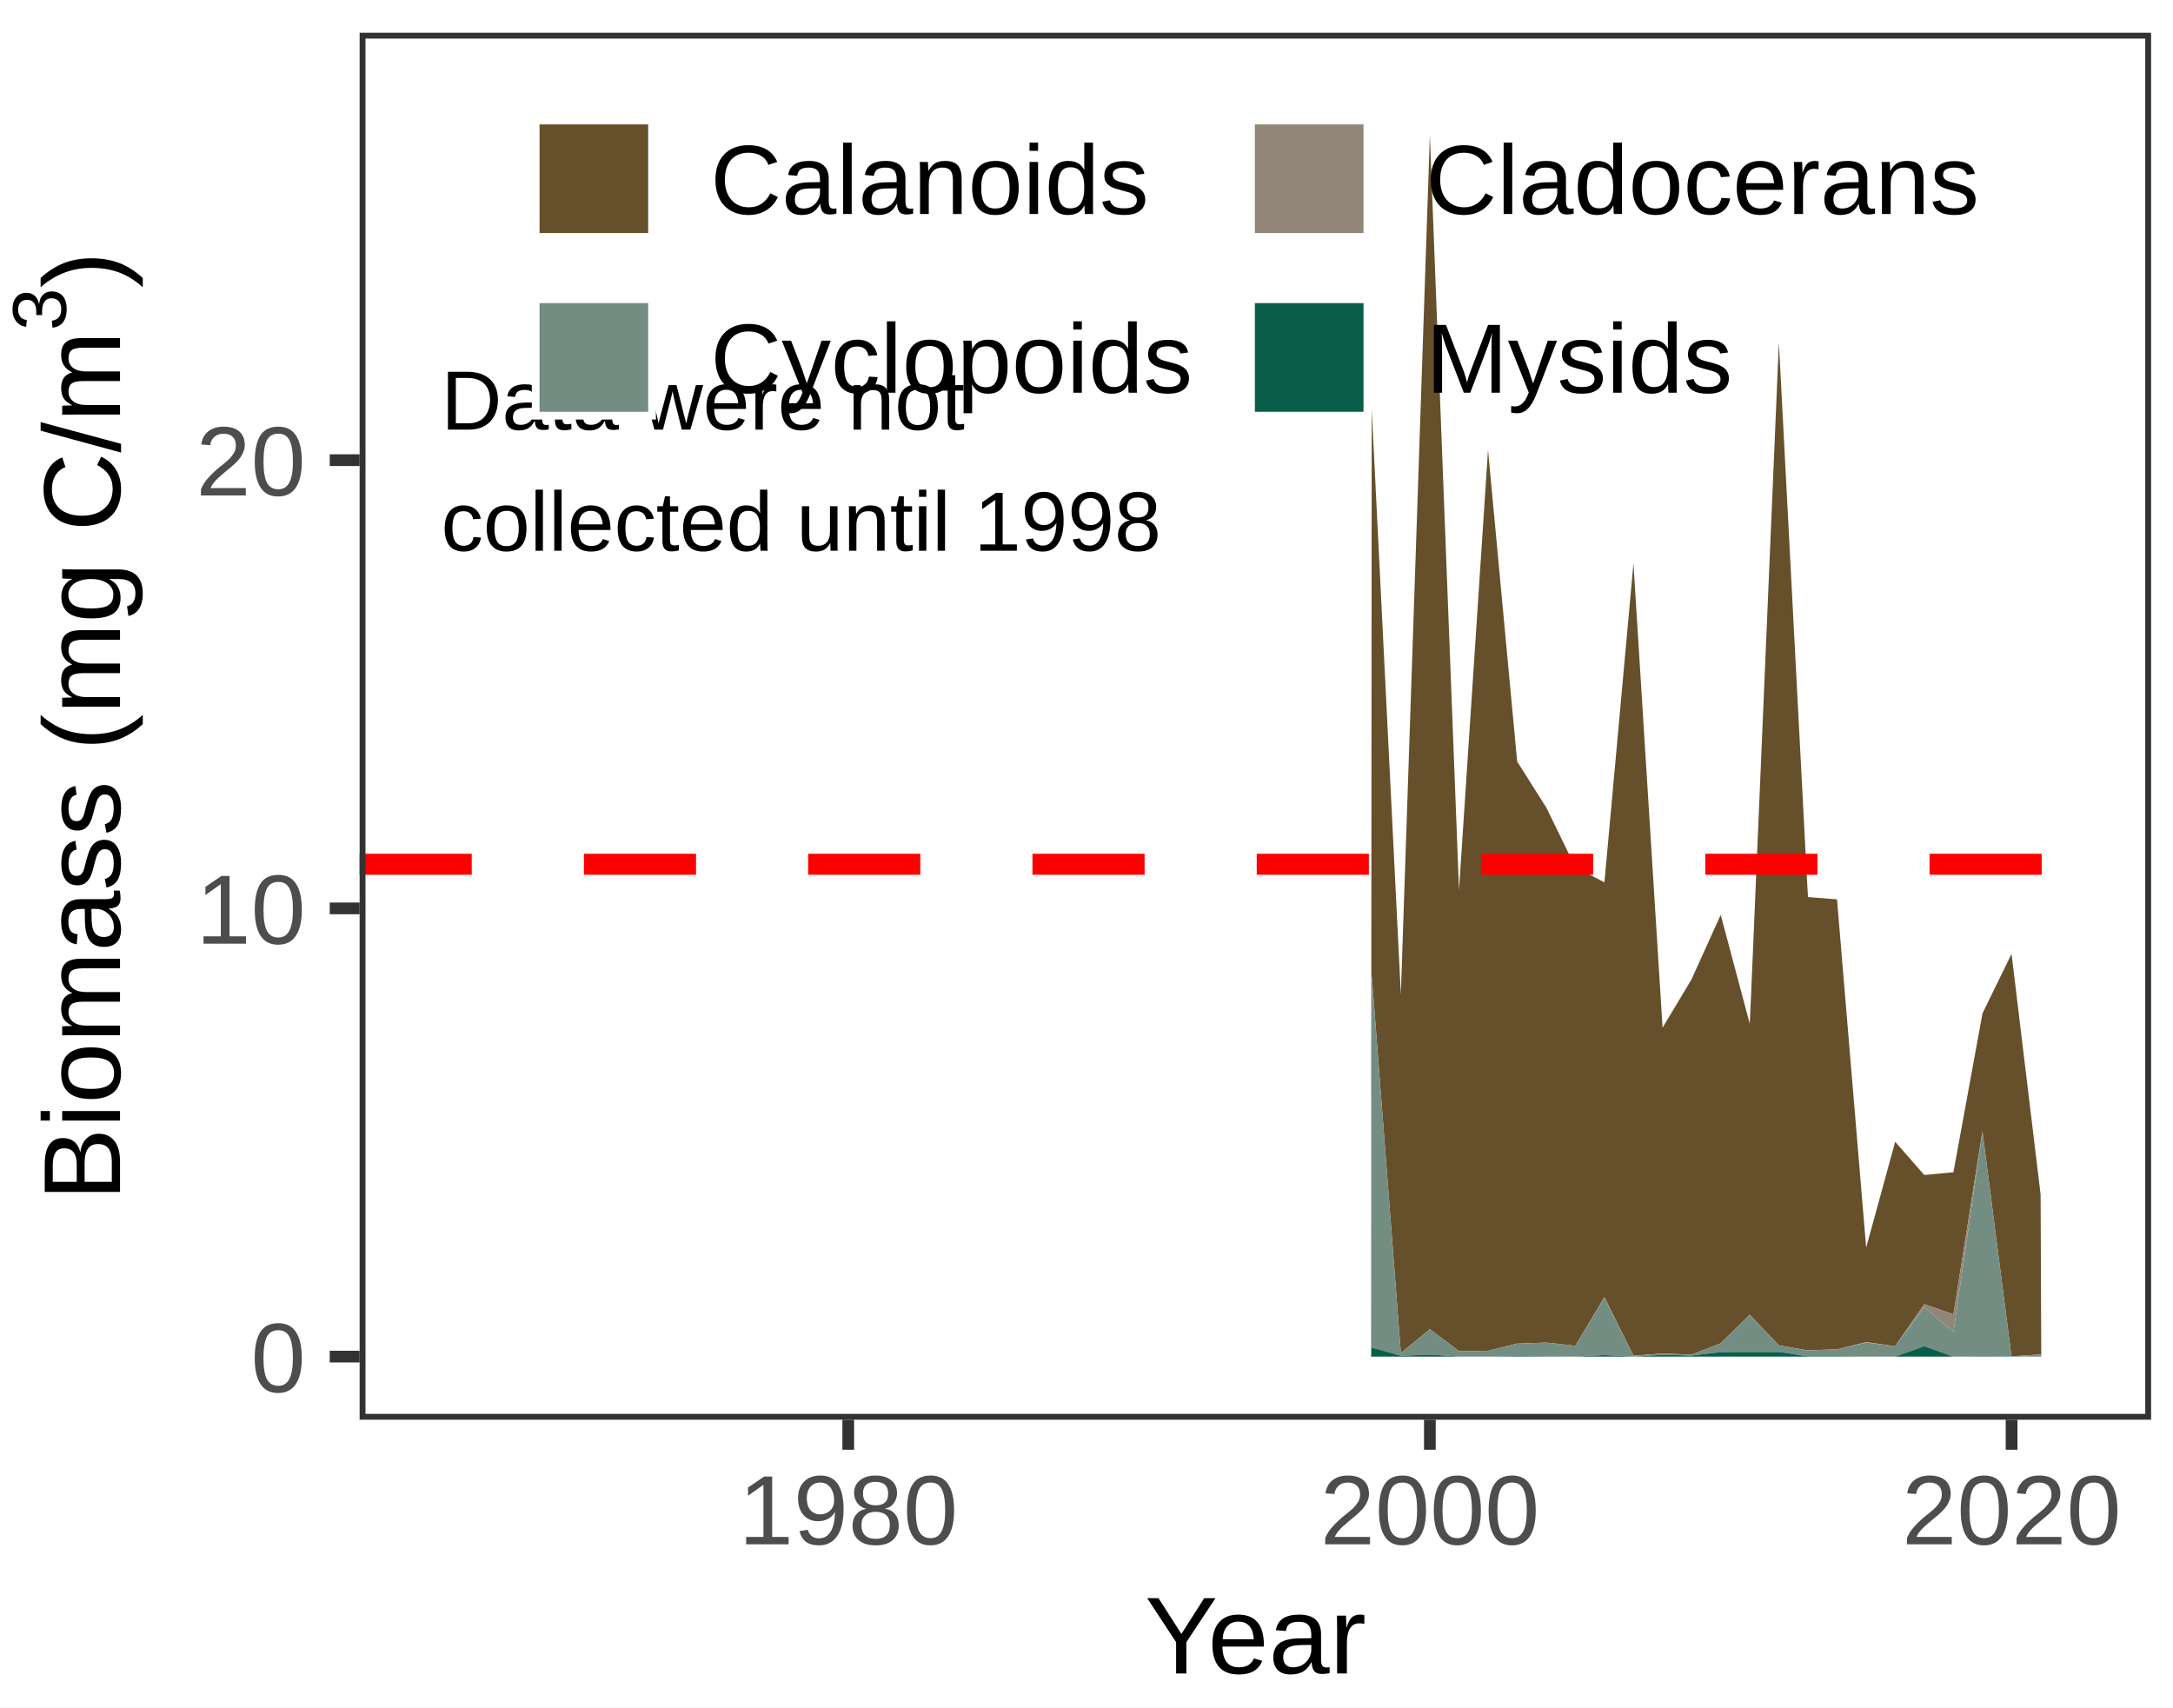
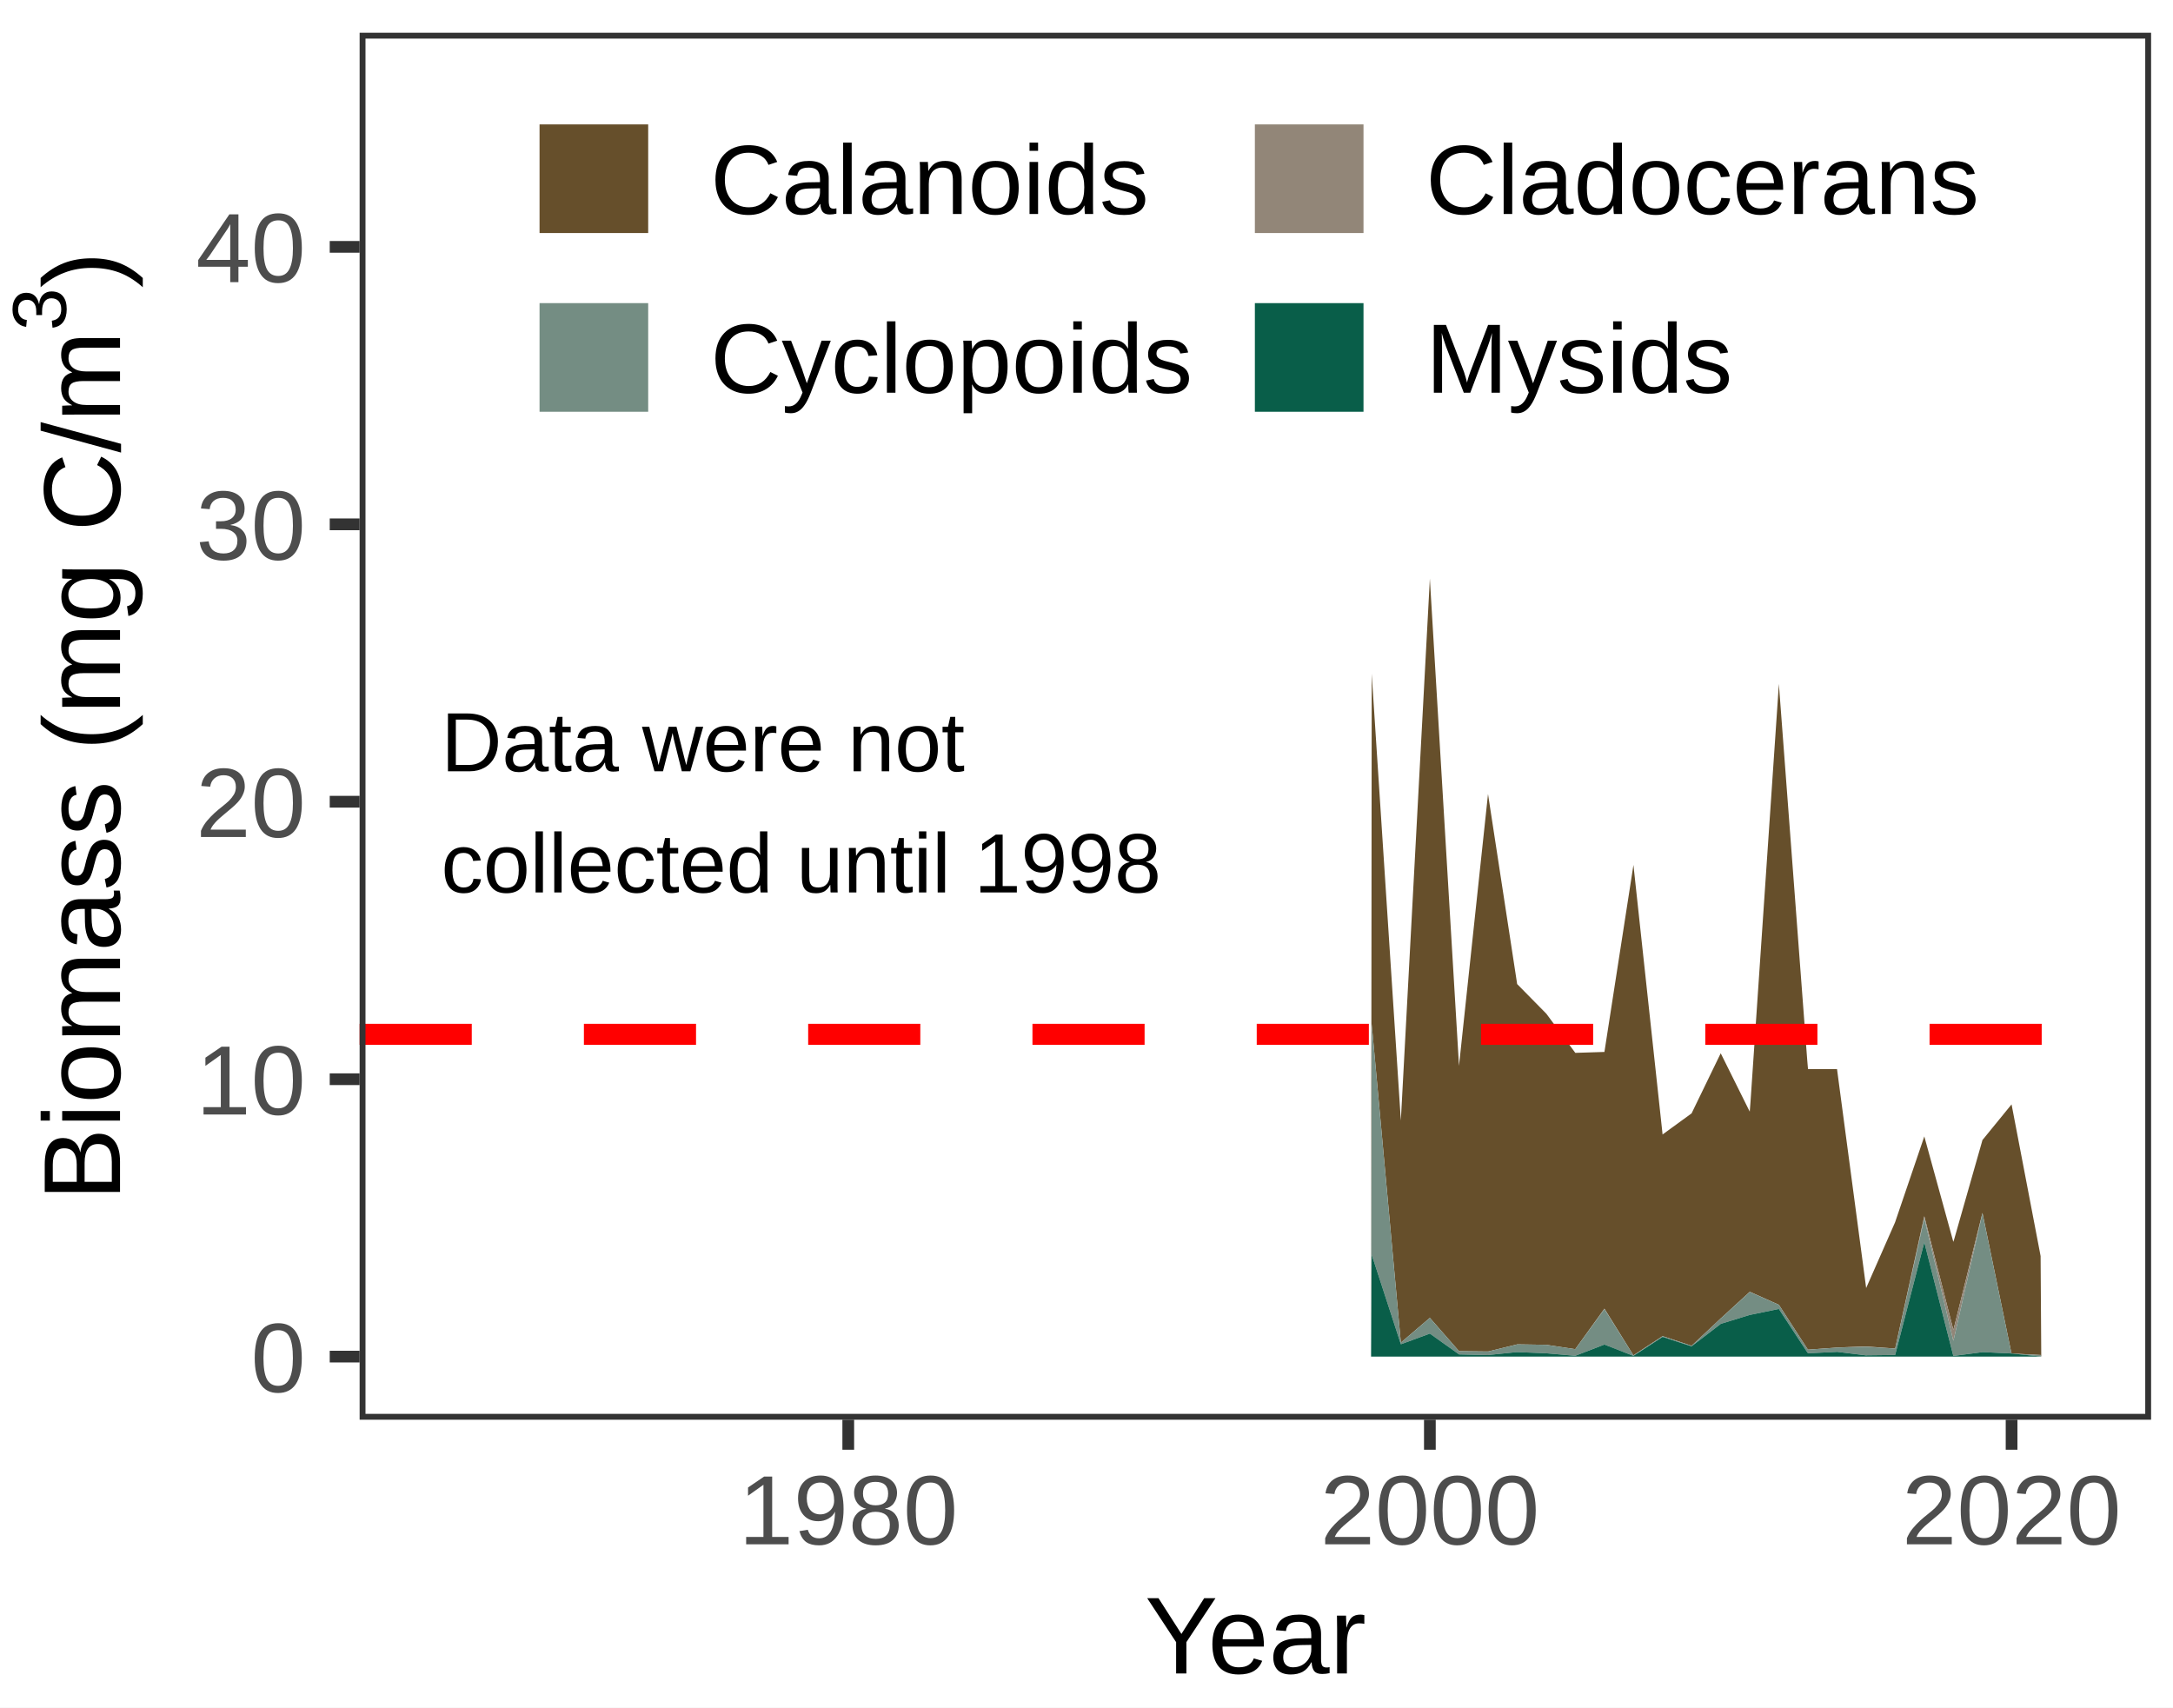
<svg xmlns="http://www.w3.org/2000/svg" class="svglite" width="198.43pt" height="155.91pt" viewBox="0 0 198.43 155.91">
  <defs>
    <style type="text/css">
    .svglite line, .svglite polyline, .svglite polygon, .svglite path, .svglite rect, .svglite circle {
      fill: none;
      stroke: #000000;
      stroke-linecap: round;
      stroke-linejoin: round;
      stroke-miterlimit: 10.00;
    }
    .svglite text {
      white-space: pre;
    }
  </style>
  </defs>
  <rect width="100%" height="100%" style="stroke: none; fill: #FFFFFF;" />
  <defs>
    <clipPath id="cpMC4wMHwxOTguNDN8MC4wMHwxNTUuOTE=">
      <rect x="0.00" y="0.00" width="198.43" height="155.91" />
    </clipPath>
  </defs>
  <g clip-path="url(#cpMC4wMHwxOTguNDN8MC4wMHwxNTUuOTE=)">
    <rect x="0.00" y="0.00" width="198.43" height="155.91" style="stroke-width: 1.07; stroke: #FFFFFF; fill: #FFFFFF;" />
  </g>
  <defs>
    <clipPath id="cpMzIuODR8MTk2LjQzfDIuOTl8MTI5LjY0">
      <rect x="32.84" y="2.99" width="163.59" height="126.65" />
    </clipPath>
  </defs>
  <g clip-path="url(#cpMzIuODR8MTk2LjQzfDIuOTl8MTI5LjY0)">
    <rect x="32.84" y="2.99" width="163.59" height="126.65" style="stroke-width: 1.07; stroke: none; fill: #FFFFFF;" />
-     <polygon points="125.26,37.33 125.32,38.56 127.86,89.58 127.92,90.81 127.98,89.00 130.51,14.11 130.57,12.31 130.63,13.90 133.17,79.70 133.23,81.29 133.29,80.36 135.82,42.01 135.88,41.08 135.94,41.73 138.48,68.88 138.54,69.54 138.60,69.63 141.13,73.63 141.20,73.73 141.26,73.86 143.79,79.05 143.85,79.17 143.91,79.21 146.45,80.54 146.51,80.58 146.57,79.91 149.10,52.11 149.16,51.44 149.22,52.41 151.76,92.87 151.82,93.85 151.88,93.74 154.41,89.52 154.47,89.42 154.53,89.28 157.07,83.67 157.13,83.54 157.19,83.77 159.72,93.25 159.78,93.48 159.85,92.05 162.38,32.68 162.44,31.25 162.50,32.41 165.03,80.75 165.10,81.91 165.16,81.92 167.69,82.12 167.75,82.12 167.81,82.85 170.35,113.20 170.41,113.93 170.47,113.71 173.00,104.48 173.06,104.26 173.12,104.33 175.66,107.23 175.72,107.30 175.78,107.29 178.31,107.05 178.37,107.05 178.44,106.71 180.97,92.88 181.03,92.55 181.09,92.42 183.62,87.24 183.69,87.11 183.75,87.62 186.28,108.57 186.34,109.08 186.40,123.88 186.34,123.67 186.28,123.68 183.75,123.85 183.69,123.86 183.62,123.39 181.09,103.78 181.03,103.30 180.97,103.69 178.44,119.63 178.37,120.02 178.31,120.00 175.78,119.11 175.72,119.09 175.66,119.18 173.12,122.84 173.06,122.93 173.00,122.92 170.47,122.56 170.41,122.55 170.35,122.57 167.81,123.20 167.75,123.21 167.69,123.21 165.16,123.30 165.10,123.31 165.03,123.30 162.50,122.86 162.44,122.85 162.38,122.79 159.85,120.13 159.78,120.06 159.72,120.12 157.19,122.60 157.13,122.66 157.07,122.69 154.53,123.67 154.47,123.69 154.41,123.69 151.88,123.60 151.82,123.60 151.76,123.60 149.22,123.79 149.16,123.80 149.10,123.67 146.57,118.58 146.51,118.45 146.45,118.56 143.91,122.79 143.85,122.89 143.79,122.88 141.26,122.60 141.20,122.60 141.13,122.60 138.60,122.69 138.54,122.69 138.48,122.70 135.94,123.33 135.88,123.35 135.82,123.35 133.29,123.38 133.23,123.38 133.17,123.33 130.63,121.42 130.57,121.37 130.51,121.42 127.98,123.50 127.92,123.55 127.86,122.76 125.32,89.82 125.26,89.03 125.20,123.88 " style="stroke-width: 0.00; stroke: none; stroke-linecap: butt; fill: #664F2B;" />
-     <polyline points="125.26,37.33 125.32,38.56 127.86,89.58 127.92,90.81 127.98,89.00 130.51,14.11 130.57,12.31 130.63,13.90 133.17,79.70 133.23,81.29 133.29,80.36 135.82,42.01 135.88,41.08 135.94,41.73 138.48,68.88 138.54,69.54 138.60,69.63 141.13,73.63 141.20,73.73 141.26,73.86 143.79,79.05 143.85,79.17 143.91,79.21 146.45,80.54 146.51,80.58 146.57,79.91 149.10,52.11 149.16,51.44 149.22,52.41 151.76,92.87 151.82,93.85 151.88,93.74 154.41,89.52 154.47,89.42 154.53,89.28 157.07,83.67 157.13,83.54 157.19,83.77 159.72,93.25 159.78,93.48 159.85,92.05 162.38,32.68 162.44,31.25 162.50,32.41 165.03,80.75 165.10,81.91 165.16,81.92 167.69,82.12 167.75,82.12 167.81,82.85 170.35,113.20 170.41,113.93 170.47,113.71 173.00,104.48 173.06,104.26 173.12,104.33 175.66,107.23 175.72,107.30 175.78,107.29 178.31,107.05 178.37,107.05 178.44,106.71 180.97,92.88 181.03,92.55 181.09,92.42 183.62,87.24 183.69,87.11 183.75,87.62 186.28,108.57 186.34,109.08 " style="stroke-width: 1.07; stroke: none; stroke-linecap: butt;" />
-     <polygon points="125.26,89.03 125.32,89.82 127.86,122.76 127.92,123.55 127.98,123.50 130.51,121.42 130.57,121.37 130.63,121.42 133.17,123.33 133.23,123.38 133.29,123.38 135.82,123.35 135.88,123.35 135.94,123.33 138.48,122.70 138.54,122.69 138.60,122.69 141.13,122.60 141.20,122.60 141.26,122.60 143.79,122.88 143.85,122.89 143.91,122.79 146.45,118.56 146.51,118.45 146.57,118.58 149.10,123.67 149.16,123.80 149.22,123.79 151.76,123.60 151.82,123.60 151.88,123.60 154.41,123.69 154.47,123.69 154.53,123.67 157.07,122.69 157.13,122.66 157.19,122.60 159.72,120.12 159.78,120.06 159.85,120.13 162.38,122.79 162.44,122.85 162.50,122.86 165.03,123.30 165.10,123.31 165.16,123.30 167.69,123.21 167.75,123.21 167.81,123.20 170.35,122.57 170.41,122.55 170.47,122.56 173.00,122.92 173.06,122.93 173.12,122.84 175.66,119.18 175.72,119.09 175.78,119.11 178.31,120.00 178.37,120.02 178.44,119.63 180.97,103.69 181.03,103.30 181.09,103.78 183.62,123.39 183.69,123.86 183.75,123.85 186.28,123.68 186.34,123.67 186.40,123.88 186.34,123.67 186.28,123.68 183.75,123.85 183.69,123.86 183.62,123.39 181.09,103.81 181.03,103.33 180.97,103.75 178.44,121.22 178.37,121.64 178.31,121.59 175.78,119.43 175.72,119.38 175.66,119.46 173.12,122.85 173.06,122.93 173.00,122.92 170.47,122.60 170.41,122.59 170.35,122.61 167.81,123.20 167.75,123.21 167.69,123.21 165.16,123.30 165.10,123.31 165.03,123.30 162.50,122.86 162.44,122.85 162.38,122.79 159.85,120.14 159.78,120.08 159.72,120.14 157.19,122.60 157.13,122.66 157.07,122.69 154.53,123.67 154.47,123.69 154.41,123.69 151.88,123.60 151.82,123.60 151.76,123.60 149.22,123.80 149.16,123.80 149.10,123.68 146.57,118.63 146.51,118.51 146.45,118.61 143.91,122.79 143.85,122.89 143.79,122.88 141.26,122.60 141.20,122.60 141.13,122.60 138.60,122.69 138.54,122.69 138.48,122.70 135.94,123.33 135.88,123.35 135.82,123.35 133.29,123.38 133.23,123.38 133.17,123.33 130.63,121.42 130.57,121.37 130.51,121.42 127.98,123.50 127.92,123.55 127.86,122.76 125.32,89.82 125.26,89.03 125.20,123.88 " style="stroke-width: 0.00; stroke: none; stroke-linecap: butt; fill: #928678;" />
-     <polyline points="125.26,89.03 125.32,89.82 127.86,122.76 127.92,123.55 127.98,123.50 130.51,121.42 130.57,121.37 130.63,121.42 133.17,123.33 133.23,123.38 133.29,123.38 135.82,123.35 135.88,123.35 135.94,123.33 138.48,122.70 138.54,122.69 138.60,122.69 141.13,122.60 141.20,122.60 141.26,122.60 143.79,122.88 143.85,122.89 143.91,122.79 146.45,118.56 146.51,118.45 146.57,118.58 149.10,123.67 149.16,123.80 149.22,123.79 151.76,123.60 151.82,123.60 151.88,123.60 154.41,123.69 154.47,123.69 154.53,123.67 157.07,122.69 157.13,122.66 157.19,122.60 159.72,120.12 159.78,120.06 159.85,120.13 162.38,122.79 162.44,122.85 162.50,122.86 165.03,123.30 165.10,123.31 165.16,123.30 167.69,123.21 167.75,123.21 167.81,123.20 170.35,122.57 170.41,122.55 170.47,122.56 173.00,122.92 173.06,122.93 173.12,122.84 175.66,119.18 175.72,119.09 175.78,119.11 178.31,120.00 178.37,120.02 178.44,119.63 180.97,103.69 181.03,103.30 181.09,103.78 183.62,123.39 183.69,123.86 183.75,123.85 186.28,123.68 186.34,123.67 " style="stroke-width: 1.07; stroke: none; stroke-linecap: butt;" />
-     <polygon points="125.26,89.03 125.32,89.82 127.86,122.76 127.92,123.55 127.98,123.50 130.51,121.42 130.57,121.37 130.63,121.42 133.17,123.33 133.23,123.38 133.29,123.38 135.82,123.35 135.88,123.35 135.94,123.33 138.48,122.70 138.54,122.69 138.60,122.69 141.13,122.60 141.20,122.60 141.26,122.60 143.79,122.88 143.85,122.89 143.91,122.79 146.45,118.61 146.51,118.51 146.57,118.63 149.10,123.68 149.16,123.80 149.22,123.80 151.76,123.60 151.82,123.60 151.88,123.60 154.41,123.69 154.47,123.69 154.53,123.67 157.07,122.69 157.13,122.66 157.19,122.60 159.72,120.14 159.78,120.08 159.85,120.14 162.38,122.79 162.44,122.85 162.50,122.86 165.03,123.30 165.10,123.31 165.16,123.30 167.69,123.21 167.75,123.21 167.81,123.20 170.35,122.61 170.41,122.59 170.47,122.60 173.00,122.92 173.06,122.93 173.12,122.85 175.66,119.46 175.72,119.38 175.78,119.43 178.31,121.59 178.37,121.64 178.44,121.22 180.97,103.75 181.03,103.33 181.09,103.81 183.62,123.39 183.69,123.86 183.75,123.85 186.28,123.68 186.34,123.67 186.40,123.88 186.34,123.88 186.28,123.88 183.75,123.86 183.69,123.86 183.62,123.86 181.09,123.84 181.03,123.84 180.97,123.84 178.44,123.88 178.37,123.88 178.31,123.86 175.78,122.95 175.72,122.93 175.66,122.95 173.12,123.85 173.06,123.87 173.00,123.87 170.47,123.87 170.41,123.87 170.35,123.87 167.81,123.84 167.75,123.84 167.69,123.84 165.16,123.84 165.10,123.84 165.03,123.84 162.50,123.46 162.44,123.46 162.38,123.46 159.85,123.46 159.78,123.46 159.72,123.46 157.19,123.47 157.13,123.47 157.07,123.47 154.53,123.77 154.47,123.78 154.41,123.78 151.88,123.71 151.82,123.71 151.76,123.72 149.22,123.87 149.16,123.88 149.10,123.87 146.57,123.74 146.51,123.74 146.45,123.74 143.91,123.87 143.85,123.87 143.79,123.87 141.26,123.85 141.20,123.85 141.13,123.85 138.60,123.83 138.54,123.83 138.48,123.83 135.94,123.87 135.88,123.87 135.82,123.87 133.29,123.86 133.23,123.86 133.17,123.86 130.63,123.70 130.57,123.70 130.51,123.70 127.98,123.80 127.92,123.80 127.86,123.78 125.32,123.07 125.26,123.05 125.20,123.88 " style="stroke-width: 0.00; stroke: none; stroke-linecap: butt; fill: #748D83;" />
-     <polyline points="125.26,89.03 125.32,89.82 127.86,122.76 127.92,123.55 127.98,123.50 130.51,121.42 130.57,121.37 130.63,121.42 133.17,123.33 133.23,123.38 133.29,123.38 135.82,123.35 135.88,123.35 135.94,123.33 138.48,122.70 138.54,122.69 138.60,122.69 141.13,122.60 141.20,122.60 141.26,122.60 143.79,122.88 143.85,122.89 143.91,122.79 146.45,118.61 146.51,118.51 146.57,118.63 149.10,123.68 149.16,123.80 149.22,123.80 151.76,123.60 151.82,123.60 151.88,123.60 154.41,123.69 154.47,123.69 154.53,123.67 157.07,122.69 157.13,122.66 157.19,122.60 159.72,120.14 159.78,120.08 159.85,120.14 162.38,122.79 162.44,122.85 162.50,122.86 165.03,123.30 165.10,123.31 165.16,123.30 167.69,123.21 167.75,123.21 167.81,123.20 170.35,122.61 170.41,122.59 170.47,122.60 173.00,122.92 173.06,122.93 173.12,122.85 175.66,119.46 175.72,119.38 175.78,119.43 178.31,121.59 178.37,121.64 178.44,121.22 180.97,103.75 181.03,103.33 181.09,103.81 183.62,123.39 183.69,123.86 183.75,123.85 186.28,123.68 186.34,123.67 " style="stroke-width: 1.07; stroke: none; stroke-linecap: butt;" />
-     <polygon points="125.26,123.05 125.32,123.07 127.86,123.78 127.92,123.80 127.98,123.80 130.51,123.70 130.57,123.70 130.63,123.70 133.17,123.86 133.23,123.86 133.29,123.86 135.82,123.87 135.88,123.87 135.94,123.87 138.48,123.83 138.54,123.83 138.60,123.83 141.13,123.85 141.20,123.85 141.26,123.85 143.79,123.87 143.85,123.87 143.91,123.87 146.45,123.74 146.51,123.74 146.57,123.74 149.10,123.87 149.16,123.88 149.22,123.87 151.76,123.72 151.82,123.71 151.88,123.71 154.41,123.78 154.47,123.78 154.53,123.77 157.07,123.47 157.13,123.47 157.19,123.47 159.72,123.46 159.78,123.46 159.85,123.46 162.38,123.46 162.44,123.46 162.50,123.46 165.03,123.84 165.10,123.84 165.16,123.84 167.69,123.84 167.75,123.84 167.81,123.84 170.35,123.87 170.41,123.87 170.47,123.87 173.00,123.87 173.06,123.87 173.12,123.85 175.66,122.95 175.72,122.93 175.78,122.95 178.31,123.86 178.37,123.88 178.44,123.88 180.97,123.84 181.03,123.84 181.09,123.84 183.62,123.86 183.69,123.86 183.75,123.86 186.28,123.88 186.34,123.88 186.40,123.88 186.34,123.88 186.28,123.88 183.75,123.88 183.69,123.88 183.62,123.88 181.09,123.88 181.03,123.88 180.97,123.88 178.44,123.88 178.37,123.88 178.31,123.88 175.78,123.88 175.72,123.88 175.66,123.88 173.12,123.88 173.06,123.88 173.00,123.88 170.47,123.88 170.41,123.88 170.35,123.88 167.81,123.88 167.75,123.88 167.69,123.88 165.16,123.88 165.10,123.88 165.03,123.88 162.50,123.88 162.44,123.88 162.38,123.88 159.85,123.88 159.78,123.88 159.72,123.88 157.19,123.88 157.13,123.88 157.07,123.88 154.53,123.88 154.47,123.88 154.41,123.88 151.88,123.88 151.82,123.88 151.76,123.88 149.22,123.88 149.16,123.88 149.10,123.88 146.57,123.88 146.51,123.88 146.45,123.88 143.91,123.88 143.85,123.88 143.79,123.88 141.26,123.88 141.20,123.88 141.13,123.88 138.60,123.88 138.54,123.88 138.48,123.88 135.94,123.88 135.88,123.88 135.82,123.88 133.29,123.88 133.23,123.88 133.17,123.88 130.63,123.88 130.57,123.88 130.51,123.88 127.98,123.88 127.92,123.88 127.86,123.88 125.32,123.88 125.26,123.88 125.20,123.88 " style="stroke-width: 0.00; stroke: none; stroke-linecap: butt; fill: #095E49;" />
-     <polyline points="125.26,123.05 125.32,123.07 127.86,123.78 127.92,123.80 127.98,123.80 130.51,123.70 130.57,123.70 130.63,123.70 133.17,123.86 133.23,123.86 133.29,123.86 135.82,123.87 135.88,123.87 135.94,123.87 138.48,123.83 138.54,123.83 138.60,123.83 141.13,123.85 141.20,123.85 141.26,123.85 143.79,123.87 143.85,123.87 143.91,123.87 146.45,123.74 146.51,123.74 146.57,123.74 149.10,123.87 149.16,123.88 149.22,123.87 151.76,123.72 151.82,123.71 151.88,123.71 154.41,123.78 154.47,123.78 154.53,123.77 157.07,123.47 157.13,123.47 157.19,123.47 159.72,123.46 159.78,123.46 159.85,123.46 162.38,123.46 162.44,123.46 162.50,123.46 165.03,123.84 165.10,123.84 165.16,123.84 167.69,123.84 167.75,123.84 167.81,123.84 170.35,123.87 170.41,123.87 170.47,123.87 173.00,123.87 173.06,123.87 173.12,123.85 175.66,122.95 175.72,122.93 175.78,122.95 178.31,123.86 178.37,123.88 178.44,123.88 180.97,123.84 181.03,123.84 181.09,123.84 183.62,123.86 183.69,123.86 183.75,123.86 186.28,123.88 186.34,123.88 " style="stroke-width: 1.07; stroke: none; stroke-linecap: butt;" />
-     <line x1="32.84" y1="78.92" x2="196.43" y2="78.92" style="stroke-width: 1.92; stroke: #FF0000; stroke-dasharray: 10.24,10.24; stroke-linecap: butt;" />
-     <text x="40.28" y="39.23" style="font-size: 7.68px; font-family: &quot;Arial&quot;;" textLength="49.92px" lengthAdjust="spacingAndGlyphs">Data were not </text>
-     <text x="40.28" y="50.29" style="font-size: 7.68px; font-family: &quot;Arial&quot;;" textLength="67.85px" lengthAdjust="spacingAndGlyphs"> collected until 1998</text>
+     <polygon points="125.26,61.52 125.32,62.46 127.86,101.39 127.92,102.33 127.98,101.19 130.51,53.97 130.57,52.83 130.63,53.86 133.17,96.30 133.23,97.33 133.29,96.76 135.82,73.07 135.88,72.50 135.94,72.90 138.48,89.46 138.54,89.86 138.60,89.92 141.13,92.49 141.20,92.56 141.26,92.64 143.79,96.06 143.85,96.14 143.91,96.14 146.45,96.06 146.51,96.06 146.57,95.67 149.10,79.37 149.16,78.98 149.22,79.55 151.76,103.03 151.82,103.60 151.88,103.55 154.41,101.71 154.47,101.67 154.53,101.54 157.07,96.30 157.13,96.18 157.19,96.30 159.72,101.39 159.78,101.51 159.85,100.61 162.38,63.35 162.44,62.45 162.50,63.26 165.03,96.81 165.10,97.62 165.16,97.62 167.69,97.62 167.75,97.62 167.81,98.08 170.35,117.16 170.41,117.62 170.47,117.48 173.00,111.73 173.06,111.59 173.12,111.41 175.66,103.95 175.72,103.77 175.78,103.99 178.31,113.18 178.37,113.40 178.44,113.19 180.97,104.32 181.03,104.10 181.09,104.03 183.62,100.93 183.69,100.85 183.75,101.17 186.28,114.38 186.34,114.70 186.40,123.88 186.34,123.73 186.28,123.73 183.75,123.60 183.69,123.60 183.62,123.30 181.09,111.05 181.03,110.76 180.97,111.00 178.44,121.19 178.37,121.43 178.31,121.19 175.78,111.30 175.72,111.06 175.66,111.34 173.12,122.86 173.06,123.14 173.00,123.14 170.47,122.96 170.41,122.95 170.35,122.95 167.81,123.05 167.75,123.05 167.69,123.06 165.16,123.24 165.10,123.24 165.03,123.15 162.50,119.24 162.44,119.15 162.38,119.12 159.85,117.99 159.78,117.97 159.72,118.02 157.19,120.34 157.13,120.39 157.07,120.45 154.53,122.83 154.47,122.89 154.41,122.87 151.88,122.03 151.82,122.01 151.76,122.05 149.22,123.72 149.16,123.76 149.10,123.67 146.57,119.60 146.51,119.50 146.45,119.59 143.91,123.11 143.85,123.20 143.79,123.19 141.26,122.81 141.20,122.80 141.13,122.80 138.60,122.76 138.54,122.76 138.48,122.78 135.94,123.40 135.88,123.41 135.82,123.41 133.29,123.38 133.23,123.38 133.17,123.31 130.63,120.41 130.57,120.34 130.51,120.39 127.98,122.55 127.92,122.60 127.86,121.93 125.32,94.18 125.26,93.51 125.20,123.88 " style="stroke-width: 0.00; stroke: none; stroke-linecap: butt; fill: #664F2B;" />
+     <polyline points="125.26,61.52 125.32,62.46 127.86,101.39 127.92,102.33 127.98,101.19 130.51,53.97 130.57,52.83 130.63,53.86 133.17,96.30 133.23,97.33 133.29,96.76 135.82,73.07 135.88,72.50 135.94,72.90 138.48,89.46 138.54,89.86 138.60,89.92 141.13,92.49 141.20,92.56 141.26,92.64 143.79,96.06 143.85,96.14 143.91,96.14 146.45,96.06 146.51,96.06 146.57,95.67 149.10,79.37 149.16,78.98 149.22,79.55 151.76,103.03 151.82,103.60 151.88,103.55 154.41,101.71 154.47,101.67 154.53,101.54 157.07,96.30 157.13,96.18 157.19,96.30 159.72,101.39 159.78,101.51 159.85,100.61 162.38,63.35 162.44,62.45 162.50,63.26 165.03,96.81 165.10,97.62 165.16,97.62 167.69,97.62 167.75,97.62 167.81,98.08 170.35,117.16 170.41,117.62 170.47,117.48 173.00,111.73 173.06,111.59 173.12,111.41 175.66,103.95 175.72,103.77 175.78,103.99 178.31,113.18 178.37,113.40 178.44,113.19 180.97,104.32 181.03,104.10 181.09,104.03 183.62,100.93 183.69,100.85 183.75,101.17 186.28,114.38 186.34,114.70 " style="stroke-width: 1.07; stroke: none; stroke-linecap: butt;" />
+     <polygon points="125.26,93.51 125.32,94.18 127.86,121.93 127.92,122.60 127.98,122.55 130.51,120.39 130.57,120.34 130.63,120.41 133.17,123.31 133.23,123.38 133.29,123.38 135.82,123.41 135.88,123.41 135.94,123.40 138.48,122.78 138.54,122.76 138.60,122.76 141.13,122.80 141.20,122.80 141.26,122.81 143.79,123.19 143.85,123.20 143.91,123.11 146.45,119.59 146.51,119.50 146.57,119.60 149.10,123.67 149.16,123.76 149.22,123.72 151.76,122.05 151.82,122.01 151.88,122.03 154.41,122.87 154.47,122.89 154.53,122.83 157.07,120.45 157.13,120.39 157.19,120.34 159.72,118.02 159.78,117.97 159.85,117.99 162.38,119.12 162.44,119.15 162.50,119.24 165.03,123.15 165.10,123.24 165.16,123.24 167.69,123.06 167.75,123.05 167.81,123.05 170.35,122.95 170.41,122.95 170.47,122.96 173.00,123.14 173.06,123.14 173.12,122.86 175.66,111.34 175.72,111.06 175.78,111.30 178.31,121.19 178.37,121.43 178.44,121.19 180.97,111.00 181.03,110.76 181.09,111.05 183.62,123.30 183.69,123.60 183.75,123.60 186.28,123.73 186.34,123.73 186.40,123.88 186.34,123.73 186.28,123.73 183.75,123.60 183.69,123.60 183.62,123.30 181.09,111.07 181.03,110.78 180.97,111.05 178.44,122.17 178.37,122.43 178.31,122.18 175.78,111.50 175.72,111.24 175.66,111.51 173.12,122.87 173.06,123.14 173.00,123.14 170.47,122.98 170.41,122.98 170.35,122.98 167.81,123.05 167.75,123.05 167.69,123.06 165.16,123.24 165.10,123.24 165.03,123.15 162.50,119.24 162.44,119.15 162.38,119.12 159.85,118.00 159.78,117.98 159.72,118.03 157.19,120.34 157.13,120.39 157.07,120.45 154.53,122.83 154.47,122.89 154.41,122.87 151.88,122.03 151.82,122.01 151.76,122.05 149.22,123.73 149.16,123.77 149.10,123.67 146.57,119.63 146.51,119.54 146.45,119.62 143.91,123.11 143.85,123.20 143.79,123.19 141.26,122.81 141.20,122.80 141.13,122.80 138.60,122.76 138.54,122.76 138.48,122.78 135.94,123.40 135.88,123.41 135.82,123.41 133.29,123.38 133.23,123.38 133.17,123.31 130.63,120.41 130.57,120.34 130.51,120.39 127.98,122.55 127.92,122.60 127.86,121.93 125.32,94.18 125.26,93.51 125.20,123.88 " style="stroke-width: 0.00; stroke: none; stroke-linecap: butt; fill: #928678;" />
+     <polyline points="125.26,93.51 125.32,94.18 127.86,121.93 127.92,122.60 127.98,122.55 130.51,120.39 130.57,120.34 130.63,120.41 133.17,123.31 133.23,123.38 133.29,123.38 135.82,123.41 135.88,123.41 135.94,123.40 138.48,122.78 138.54,122.76 138.60,122.76 141.13,122.80 141.20,122.80 141.26,122.81 143.79,123.19 143.85,123.20 143.91,123.11 146.45,119.59 146.51,119.50 146.57,119.60 149.10,123.67 149.16,123.76 149.22,123.72 151.76,122.05 151.82,122.01 151.88,122.03 154.41,122.87 154.47,122.89 154.53,122.83 157.07,120.45 157.13,120.39 157.19,120.34 159.72,118.02 159.78,117.97 159.85,117.99 162.38,119.12 162.44,119.15 162.50,119.24 165.03,123.15 165.10,123.24 165.16,123.24 167.69,123.06 167.75,123.05 167.81,123.05 170.35,122.95 170.41,122.95 170.47,122.96 173.00,123.14 173.06,123.14 173.12,122.86 175.66,111.34 175.72,111.06 175.78,111.30 178.31,121.19 178.37,121.43 178.44,121.19 180.97,111.00 181.03,110.76 181.09,111.05 183.62,123.30 183.69,123.60 183.75,123.60 186.28,123.73 186.34,123.73 " style="stroke-width: 1.07; stroke: none; stroke-linecap: butt;" />
+     <polygon points="125.26,93.51 125.32,94.18 127.86,121.93 127.92,122.60 127.98,122.55 130.51,120.39 130.57,120.34 130.63,120.41 133.17,123.31 133.23,123.38 133.29,123.38 135.82,123.41 135.88,123.41 135.94,123.40 138.48,122.78 138.54,122.76 138.60,122.76 141.13,122.80 141.20,122.80 141.26,122.81 143.79,123.19 143.85,123.20 143.91,123.11 146.45,119.62 146.51,119.54 146.57,119.63 149.10,123.67 149.16,123.77 149.22,123.73 151.76,122.05 151.82,122.01 151.88,122.03 154.41,122.87 154.47,122.89 154.53,122.83 157.07,120.45 157.13,120.39 157.19,120.34 159.72,118.03 159.78,117.98 159.85,118.00 162.38,119.12 162.44,119.15 162.50,119.24 165.03,123.15 165.10,123.24 165.16,123.24 167.69,123.06 167.75,123.05 167.81,123.05 170.35,122.98 170.41,122.98 170.47,122.98 173.00,123.14 173.06,123.14 173.12,122.87 175.66,111.51 175.72,111.24 175.78,111.50 178.31,122.18 178.37,122.43 178.44,122.17 180.97,111.05 181.03,110.78 181.09,111.07 183.62,123.30 183.69,123.60 183.75,123.60 186.28,123.73 186.34,123.73 186.40,123.88 186.34,123.86 186.28,123.86 183.75,123.60 183.69,123.60 183.62,123.59 181.09,123.47 181.03,123.47 180.97,123.48 178.44,123.81 178.37,123.82 178.31,123.58 175.78,113.68 175.72,113.44 175.66,113.67 173.12,123.49 173.06,123.72 173.00,123.73 170.47,123.76 170.41,123.77 170.35,123.76 167.81,123.45 167.75,123.44 167.69,123.45 165.16,123.57 165.10,123.57 165.03,123.48 162.50,119.62 162.44,119.53 162.38,119.54 159.85,120.06 159.78,120.07 159.72,120.09 157.19,120.87 157.13,120.89 157.07,120.94 154.53,122.89 154.47,122.94 154.41,122.92 151.88,122.10 151.82,122.08 151.76,122.12 149.22,123.77 149.16,123.81 149.10,123.79 146.57,122.80 146.51,122.77 146.45,122.80 143.91,123.78 143.85,123.81 143.79,123.80 141.26,123.58 141.20,123.58 141.13,123.57 138.60,123.47 138.54,123.47 138.48,123.47 135.94,123.73 135.88,123.74 135.82,123.74 133.29,123.68 133.23,123.68 133.17,123.63 130.63,121.82 130.57,121.77 130.51,121.80 127.98,122.73 127.92,122.75 127.86,122.56 125.32,114.76 125.26,114.57 125.20,123.88 " style="stroke-width: 0.00; stroke: none; stroke-linecap: butt; fill: #748D83;" />
+     <polyline points="125.26,93.51 125.32,94.18 127.86,121.93 127.92,122.60 127.98,122.55 130.51,120.39 130.57,120.34 130.63,120.41 133.17,123.31 133.23,123.38 133.29,123.38 135.82,123.41 135.88,123.41 135.94,123.40 138.48,122.78 138.54,122.76 138.60,122.76 141.13,122.80 141.20,122.80 141.26,122.81 143.79,123.19 143.85,123.20 143.91,123.11 146.45,119.62 146.51,119.54 146.57,119.63 149.10,123.67 149.16,123.77 149.22,123.73 151.76,122.05 151.82,122.01 151.88,122.03 154.41,122.87 154.47,122.89 154.53,122.83 157.07,120.45 157.13,120.39 157.19,120.34 159.72,118.03 159.78,117.98 159.85,118.00 162.38,119.12 162.44,119.15 162.50,119.24 165.03,123.15 165.10,123.24 165.16,123.24 167.69,123.06 167.75,123.05 167.81,123.05 170.35,122.98 170.41,122.98 170.47,122.98 173.00,123.14 173.06,123.14 173.12,122.87 175.66,111.51 175.72,111.24 175.78,111.50 178.31,122.18 178.37,122.43 178.44,122.17 180.97,111.05 181.03,110.78 181.09,111.07 183.62,123.30 183.69,123.60 183.75,123.60 186.28,123.73 186.34,123.73 " style="stroke-width: 1.07; stroke: none; stroke-linecap: butt;" />
+     <polygon points="125.26,114.57 125.32,114.76 127.86,122.56 127.92,122.75 127.98,122.73 130.51,121.80 130.57,121.77 130.63,121.82 133.17,123.63 133.23,123.68 133.29,123.68 135.82,123.74 135.88,123.74 135.94,123.73 138.48,123.47 138.54,123.47 138.60,123.47 141.13,123.57 141.20,123.58 141.26,123.58 143.79,123.80 143.85,123.81 143.91,123.78 146.45,122.80 146.51,122.77 146.57,122.80 149.10,123.79 149.16,123.81 149.22,123.77 151.76,122.12 151.82,122.08 151.88,122.10 154.41,122.92 154.47,122.94 154.53,122.89 157.07,120.94 157.13,120.89 157.19,120.87 159.72,120.09 159.78,120.07 159.85,120.06 162.38,119.54 162.44,119.53 162.50,119.62 165.03,123.48 165.10,123.57 165.16,123.57 167.69,123.45 167.75,123.44 167.81,123.45 170.35,123.76 170.41,123.77 170.47,123.76 173.00,123.73 173.06,123.72 173.12,123.49 175.66,113.67 175.72,113.44 175.78,113.68 178.31,123.58 178.37,123.82 178.44,123.81 180.97,123.48 181.03,123.47 181.09,123.47 183.62,123.59 183.69,123.60 183.75,123.60 186.28,123.86 186.34,123.86 186.40,123.88 186.34,123.88 186.28,123.88 183.75,123.88 183.69,123.88 183.62,123.88 181.09,123.88 181.03,123.88 180.97,123.88 178.44,123.88 178.37,123.88 178.31,123.88 175.78,123.88 175.72,123.88 175.66,123.88 173.12,123.88 173.06,123.88 173.00,123.88 170.47,123.88 170.41,123.88 170.35,123.88 167.81,123.88 167.75,123.88 167.69,123.88 165.16,123.88 165.10,123.88 165.03,123.88 162.50,123.88 162.44,123.88 162.38,123.88 159.85,123.88 159.78,123.88 159.72,123.88 157.19,123.88 157.13,123.88 157.07,123.88 154.53,123.88 154.47,123.88 154.41,123.88 151.88,123.88 151.82,123.88 151.76,123.88 149.22,123.88 149.16,123.88 149.10,123.88 146.57,123.88 146.51,123.88 146.45,123.88 143.91,123.88 143.85,123.88 143.79,123.88 141.26,123.88 141.20,123.88 141.13,123.88 138.60,123.88 138.54,123.88 138.48,123.88 135.94,123.88 135.88,123.88 135.82,123.88 133.29,123.88 133.23,123.88 133.17,123.88 130.63,123.88 130.57,123.88 130.51,123.88 127.98,123.88 127.92,123.88 127.86,123.88 125.32,123.88 125.26,123.88 125.20,123.88 " style="stroke-width: 0.00; stroke: none; stroke-linecap: butt; fill: #095E49;" />
+     <polyline points="125.26,114.57 125.32,114.76 127.86,122.56 127.92,122.75 127.98,122.73 130.51,121.80 130.57,121.77 130.63,121.82 133.17,123.63 133.23,123.68 133.29,123.68 135.82,123.74 135.88,123.74 135.94,123.73 138.48,123.47 138.54,123.47 138.60,123.47 141.13,123.57 141.20,123.58 141.26,123.58 143.79,123.80 143.85,123.81 143.91,123.78 146.45,122.80 146.51,122.77 146.57,122.80 149.10,123.79 149.16,123.81 149.22,123.77 151.76,122.12 151.82,122.08 151.88,122.10 154.41,122.92 154.47,122.94 154.53,122.89 157.07,120.94 157.13,120.89 157.19,120.87 159.72,120.09 159.78,120.07 159.85,120.06 162.38,119.54 162.44,119.53 162.50,119.62 165.03,123.48 165.10,123.57 165.16,123.57 167.69,123.45 167.75,123.44 167.81,123.45 170.35,123.76 170.41,123.77 170.47,123.76 173.00,123.73 173.06,123.72 173.12,123.49 175.66,113.67 175.72,113.44 175.78,113.68 178.31,123.58 178.37,123.82 178.44,123.81 180.97,123.48 181.03,123.47 181.09,123.47 183.62,123.59 183.69,123.60 183.75,123.60 186.28,123.86 186.34,123.86 " style="stroke-width: 1.07; stroke: none; stroke-linecap: butt;" />
+     <line x1="32.84" y1="94.45" x2="196.43" y2="94.45" style="stroke-width: 1.92; stroke: #FF0000; stroke-dasharray: 10.24,10.24; stroke-linecap: butt;" />
+     <text x="40.28" y="70.43" style="font-size: 7.68px; font-family: &quot;Arial&quot;;" textLength="49.92px" lengthAdjust="spacingAndGlyphs">Data were not </text>
+     <text x="40.28" y="81.49" style="font-size: 7.68px; font-family: &quot;Arial&quot;;" textLength="67.85px" lengthAdjust="spacingAndGlyphs"> collected until 1998</text>
    <rect x="32.84" y="2.99" width="163.59" height="126.65" style="stroke-width: 1.07; stroke: #333333;" />
  </g>
  <g clip-path="url(#cpMC4wMHwxOTguNDN8MC4wMHwxNTUuOTE=)">
    <text x="27.91" y="127.11" text-anchor="end" style="font-size: 9.00px;fill: #4D4D4D; font-family: &quot;Arial&quot;;" textLength="5.00px" lengthAdjust="spacingAndGlyphs">0</text>
-     <text x="27.91" y="86.17" text-anchor="end" style="font-size: 9.00px;fill: #4D4D4D; font-family: &quot;Arial&quot;;" textLength="10.01px" lengthAdjust="spacingAndGlyphs">10</text>
-     <text x="27.91" y="45.24" text-anchor="end" style="font-size: 9.00px;fill: #4D4D4D; font-family: &quot;Arial&quot;;" textLength="10.01px" lengthAdjust="spacingAndGlyphs">20</text>
+     <text x="27.91" y="101.77" text-anchor="end" style="font-size: 9.00px;fill: #4D4D4D; font-family: &quot;Arial&quot;;" textLength="10.01px" lengthAdjust="spacingAndGlyphs">10</text>
+     <text x="27.91" y="76.43" text-anchor="end" style="font-size: 9.00px;fill: #4D4D4D; font-family: &quot;Arial&quot;;" textLength="10.01px" lengthAdjust="spacingAndGlyphs">20</text>
+     <text x="27.91" y="51.10" text-anchor="end" style="font-size: 9.00px;fill: #4D4D4D; font-family: &quot;Arial&quot;;" textLength="10.01px" lengthAdjust="spacingAndGlyphs">30</text>
+     <text x="27.91" y="25.76" text-anchor="end" style="font-size: 9.00px;fill: #4D4D4D; font-family: &quot;Arial&quot;;" textLength="10.01px" lengthAdjust="spacingAndGlyphs">40</text>
    <polyline points="30.11,123.88 32.84,123.88 " style="stroke-width: 1.07; stroke: #333333; stroke-linecap: butt;" />
-     <polyline points="30.11,82.95 32.84,82.95 " style="stroke-width: 1.07; stroke: #333333; stroke-linecap: butt;" />
-     <polyline points="30.11,42.02 32.84,42.02 " style="stroke-width: 1.07; stroke: #333333; stroke-linecap: butt;" />
+     <polyline points="30.11,98.55 32.84,98.55 " style="stroke-width: 1.07; stroke: #333333; stroke-linecap: butt;" />
+     <polyline points="30.11,73.21 32.84,73.21 " style="stroke-width: 1.07; stroke: #333333; stroke-linecap: butt;" />
+     <polyline points="30.11,47.88 32.84,47.88 " style="stroke-width: 1.07; stroke: #333333; stroke-linecap: butt;" />
+     <polyline points="30.11,22.54 32.84,22.54 " style="stroke-width: 1.07; stroke: #333333; stroke-linecap: butt;" />
    <polyline points="77.46,132.38 77.46,129.64 " style="stroke-width: 1.07; stroke: #333333; stroke-linecap: butt;" />
    <polyline points="130.57,132.38 130.57,129.64 " style="stroke-width: 1.07; stroke: #333333; stroke-linecap: butt;" />
    <polyline points="183.69,132.38 183.69,129.64 " style="stroke-width: 1.07; stroke: #333333; stroke-linecap: butt;" />
    <text x="77.46" y="141.02" text-anchor="middle" style="font-size: 9.00px;fill: #4D4D4D; font-family: &quot;Arial&quot;;" textLength="20.02px" lengthAdjust="spacingAndGlyphs">1980</text>
    <text x="130.57" y="141.02" text-anchor="middle" style="font-size: 9.00px;fill: #4D4D4D; font-family: &quot;Arial&quot;;" textLength="20.02px" lengthAdjust="spacingAndGlyphs">2000</text>
    <text x="183.69" y="141.02" text-anchor="middle" style="font-size: 9.00px;fill: #4D4D4D; font-family: &quot;Arial&quot;;" textLength="20.02px" lengthAdjust="spacingAndGlyphs">2020</text>
    <text x="114.64" y="152.81" text-anchor="middle" style="font-size: 10.00px; font-family: &quot;Arial&quot;;" textLength="20.22px" lengthAdjust="spacingAndGlyphs">Year</text>
    <text transform="translate(10.96,109.67) rotate(-90)" style="font-size: 10.00px; font-family: &quot;Arial&quot;;" textLength="79.48px" lengthAdjust="spacingAndGlyphs">Biomass (mg C/m</text>
    <text transform="translate(6.03,30.19) rotate(-90)" style="font-size: 7.00px; font-family: &quot;Arial&quot;;" textLength="3.90px" lengthAdjust="spacingAndGlyphs">3</text>
    <text transform="translate(10.96,26.29) rotate(-90)" style="font-size: 10.00px; font-family: &quot;Arial&quot;;" textLength="3.33px" lengthAdjust="spacingAndGlyphs">)</text>
    <rect x="48.56" y="10.65" width="11.34" height="11.34" style="stroke-width: 1.07; stroke: none; fill: #FFFFFF;" />
    <rect x="49.27" y="11.36" width="9.92" height="9.92" style="stroke-width: 1.07; stroke: none; stroke-linecap: butt; stroke-linejoin: miter; fill: #664F2B;" />
    <rect x="113.88" y="10.65" width="11.34" height="11.34" style="stroke-width: 1.07; stroke: none; fill: #FFFFFF;" />
    <rect x="114.59" y="11.36" width="9.92" height="9.92" style="stroke-width: 1.07; stroke: none; stroke-linecap: butt; stroke-linejoin: miter; fill: #928678;" />
    <rect x="48.56" y="26.97" width="11.34" height="11.34" style="stroke-width: 1.07; stroke: none; fill: #FFFFFF;" />
    <rect x="49.27" y="27.68" width="9.92" height="9.92" style="stroke-width: 1.07; stroke: none; stroke-linecap: butt; stroke-linejoin: miter; fill: #748D83;" />
    <rect x="113.88" y="26.97" width="11.34" height="11.34" style="stroke-width: 1.07; stroke: none; fill: #FFFFFF;" />
    <rect x="114.59" y="27.68" width="9.92" height="9.92" style="stroke-width: 1.07; stroke: none; stroke-linecap: butt; stroke-linejoin: miter; fill: #095E49;" />
    <text x="64.88" y="19.54" style="font-size: 9.00px; font-family: &quot;Arial&quot;;" textLength="40.02px" lengthAdjust="spacingAndGlyphs">Calanoids</text>
    <text x="130.20" y="19.54" style="font-size: 9.00px; font-family: &quot;Arial&quot;;" textLength="50.52px" lengthAdjust="spacingAndGlyphs">Cladocerans</text>
    <text x="64.88" y="35.86" style="font-size: 9.00px; font-family: &quot;Arial&quot;;" textLength="44.02px" lengthAdjust="spacingAndGlyphs">Cyclopoids</text>
    <text x="130.20" y="35.86" style="font-size: 9.00px; font-family: &quot;Arial&quot;;" textLength="28.00px" lengthAdjust="spacingAndGlyphs">Mysids</text>
  </g>
</svg>
